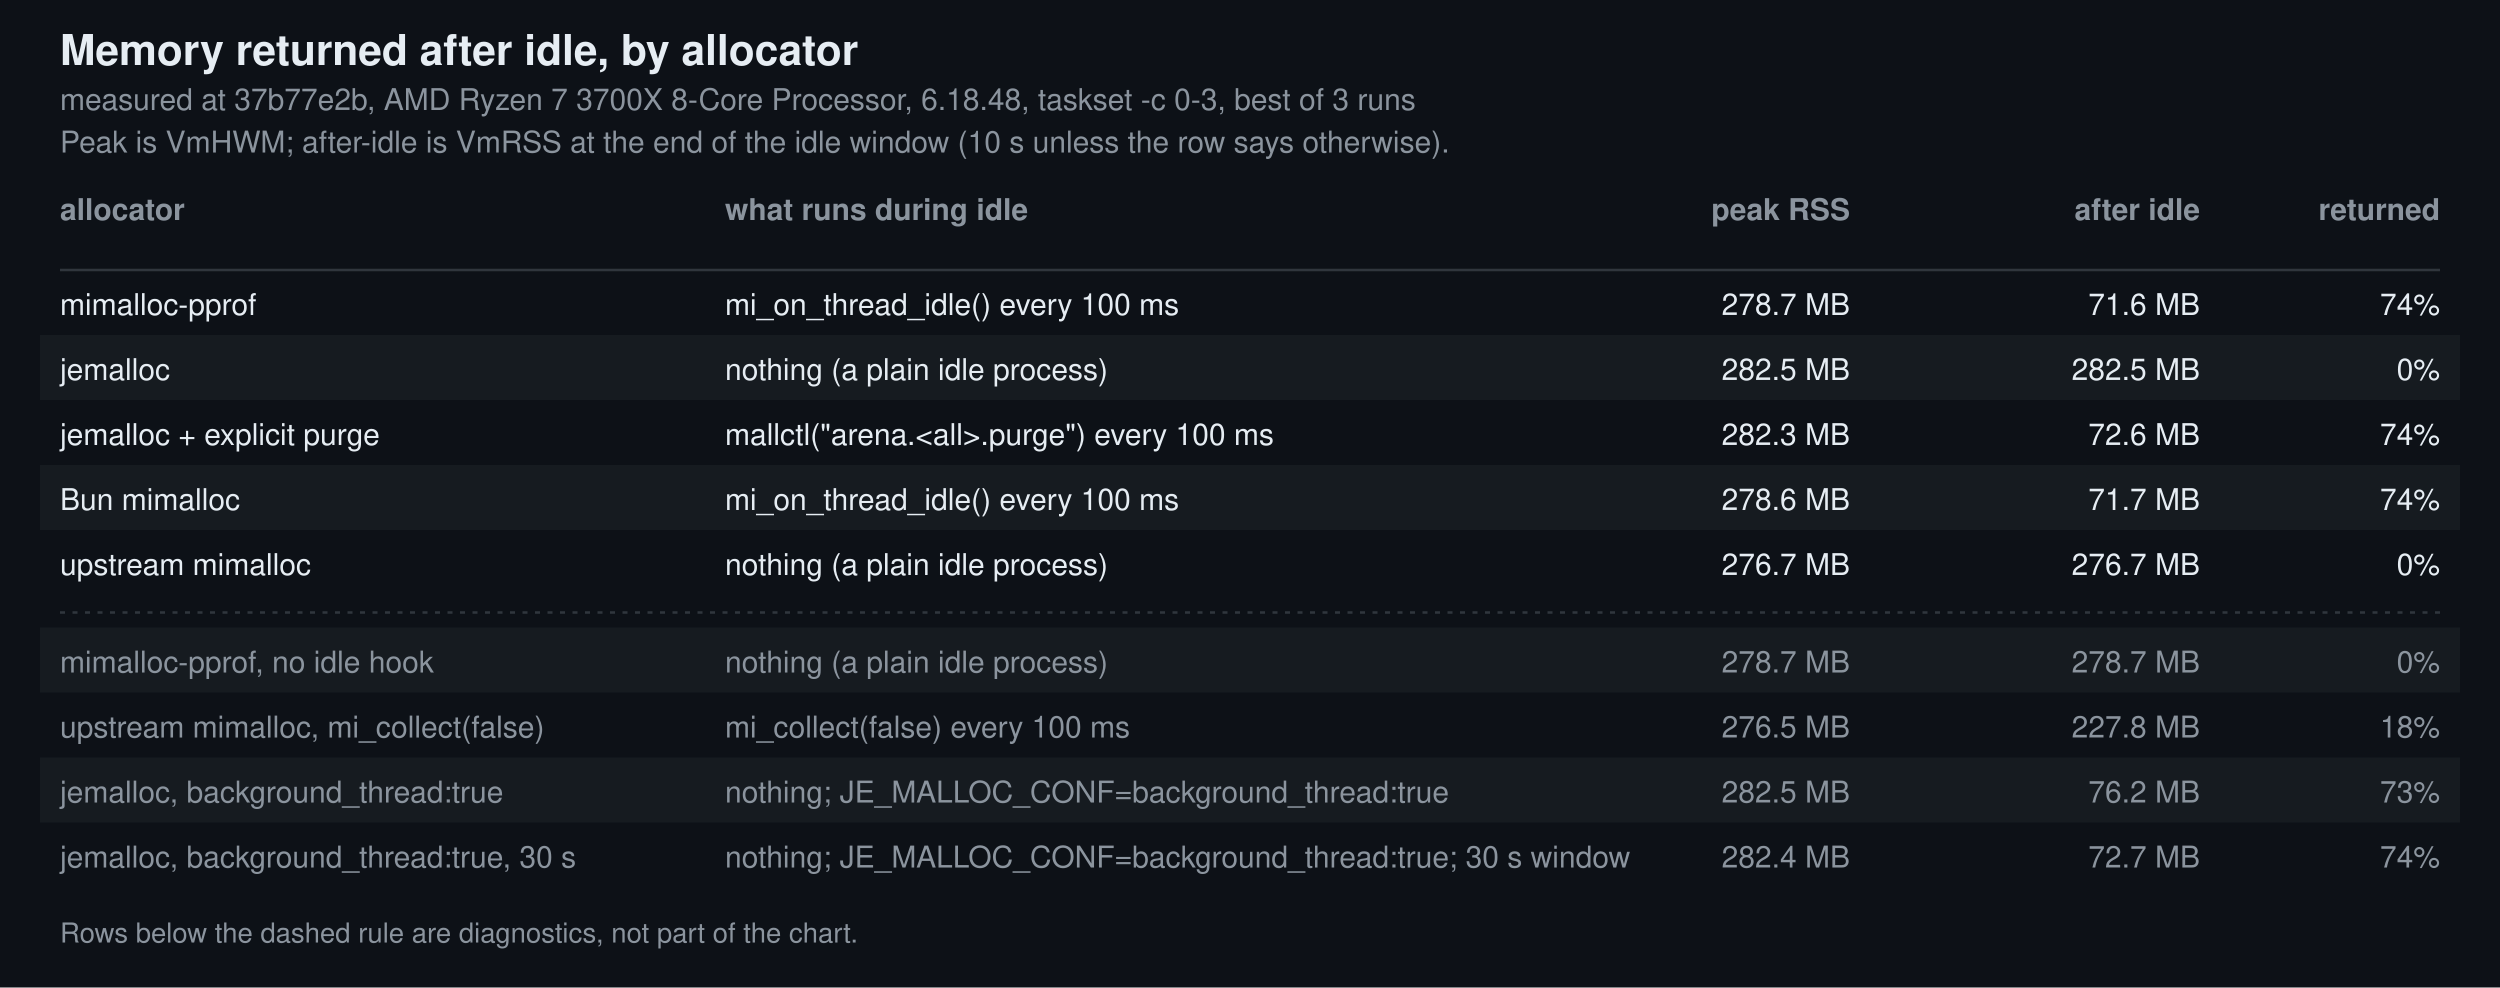
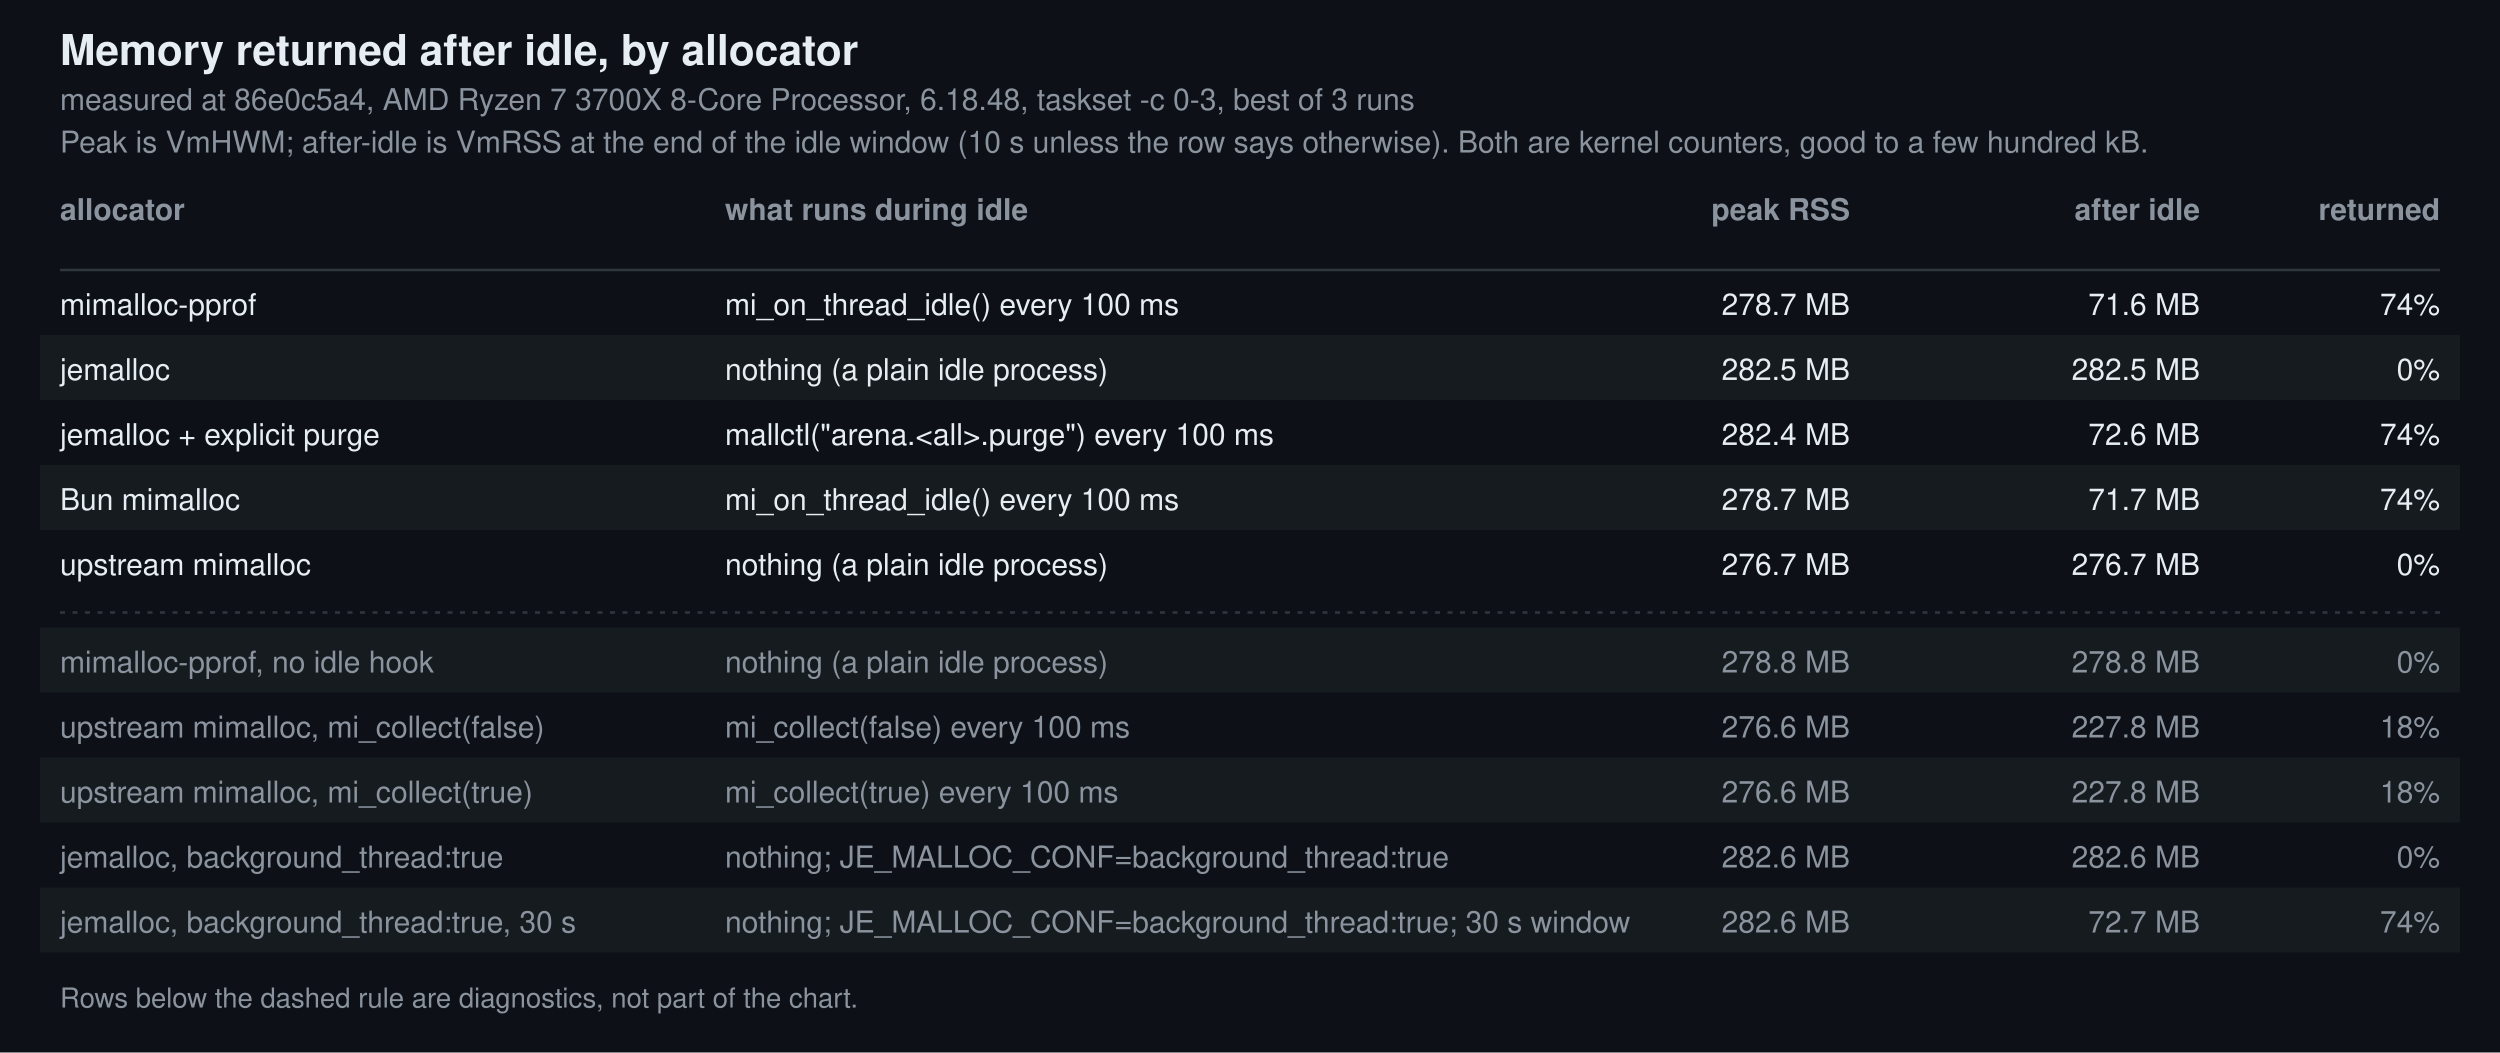
- <svg xmlns="http://www.w3.org/2000/svg" viewBox="0 0 1000 395" width="1000" height="395" role="img" aria-label="Peak RSS, RSS after 10 s idle, and percent returned, per allocator">
-   <rect width="1000" height="395" fill="#0d1117" />
+ <svg xmlns="http://www.w3.org/2000/svg" viewBox="0 0 1000 421" width="1000" height="421" role="img" aria-label="Peak RSS, RSS after 10 s idle, and percent returned, per allocator">
+   <rect width="1000" height="421" fill="#0d1117" />
  <g font-family="-apple-system,BlinkMacSystemFont,Segoe UI,Helvetica,Arial,sans-serif">
    <text x="24" y="26" font-size="17" font-weight="600" fill="#e6edf3">Memory returned after idle, by allocator</text>
-     <text x="24" y="44" font-size="12" fill="#8b949e">measured at 37b77e2b, AMD Ryzen 7 3700X 8-Core Processor, 6.18.48, taskset -c 0-3, best of 3 runs</text>
-     <text x="24" y="61" font-size="12" fill="#8b949e">Peak is VmHWM; after-idle is VmRSS at the end of the idle window (10 s unless the row says otherwise).</text>
+     <text x="24" y="44" font-size="12" fill="#8b949e">measured at 86e0c5a4, AMD Ryzen 7 3700X 8-Core Processor, 6.18.48, taskset -c 0-3, best of 3 runs</text>
+     <text x="24" y="61" font-size="12" fill="#8b949e">Peak is VmHWM; after-idle is VmRSS at the end of the idle window (10 s unless the row says otherwise). Both are kernel counters, good to a few hundred kB.</text>
    <text x="24" y="88" font-size="12" font-weight="600" text-anchor="start" fill="#8b949e">allocator</text>
    <text x="290" y="88" font-size="12" font-weight="600" text-anchor="start" fill="#8b949e">what runs during idle</text>
    <text x="740" y="88" font-size="12" font-weight="600" text-anchor="end" fill="#8b949e">peak RSS</text>
    <text x="880" y="88" font-size="12" font-weight="600" text-anchor="end" fill="#8b949e">after idle</text>
    <text x="976" y="88" font-size="12" font-weight="600" text-anchor="end" fill="#8b949e">returned</text>
    <line x1="24" y1="108" x2="976" y2="108" stroke="#30363d" stroke-width="1" />
    <text x="24" y="126" font-size="12" text-anchor="start" fill="#e6edf3">mimalloc-pprof</text>
    <text x="290" y="126" font-size="12" text-anchor="start" fill="#e6edf3">mi_on_thread_idle() every 100 ms</text>
    <text x="740" y="126" font-size="12" text-anchor="end" fill="#e6edf3">278.7 MB</text>
    <text x="880" y="126" font-size="12" text-anchor="end" fill="#e6edf3">71.6 MB</text>
    <text x="976" y="126" font-size="12" text-anchor="end" fill="#e6edf3">74%</text>
    <rect x="16" y="134" width="968" height="26" fill="#30363d" opacity="0.25" />
    <text x="24" y="152" font-size="12" text-anchor="start" fill="#e6edf3">jemalloc</text>
    <text x="290" y="152" font-size="12" text-anchor="start" fill="#e6edf3">nothing (a plain idle process)</text>
    <text x="740" y="152" font-size="12" text-anchor="end" fill="#e6edf3">282.5 MB</text>
    <text x="880" y="152" font-size="12" text-anchor="end" fill="#e6edf3">282.5 MB</text>
    <text x="976" y="152" font-size="12" text-anchor="end" fill="#e6edf3">0%</text>
    <text x="24" y="178" font-size="12" text-anchor="start" fill="#e6edf3">jemalloc + explicit purge</text>
    <text x="290" y="178" font-size="12" text-anchor="start" fill="#e6edf3">mallctl("arena.&lt;all&gt;.purge") every 100 ms</text>
-     <text x="740" y="178" font-size="12" text-anchor="end" fill="#e6edf3">282.3 MB</text>
+     <text x="740" y="178" font-size="12" text-anchor="end" fill="#e6edf3">282.4 MB</text>
    <text x="880" y="178" font-size="12" text-anchor="end" fill="#e6edf3">72.6 MB</text>
    <text x="976" y="178" font-size="12" text-anchor="end" fill="#e6edf3">74%</text>
    <rect x="16" y="186" width="968" height="26" fill="#30363d" opacity="0.25" />
    <text x="24" y="204" font-size="12" text-anchor="start" fill="#e6edf3">Bun mimalloc</text>
    <text x="290" y="204" font-size="12" text-anchor="start" fill="#e6edf3">mi_on_thread_idle() every 100 ms</text>
-     <text x="740" y="204" font-size="12" text-anchor="end" fill="#e6edf3">278.6 MB</text>
+     <text x="740" y="204" font-size="12" text-anchor="end" fill="#e6edf3">278.7 MB</text>
    <text x="880" y="204" font-size="12" text-anchor="end" fill="#e6edf3">71.7 MB</text>
    <text x="976" y="204" font-size="12" text-anchor="end" fill="#e6edf3">74%</text>
    <text x="24" y="230" font-size="12" text-anchor="start" fill="#e6edf3">upstream mimalloc</text>
    <text x="290" y="230" font-size="12" text-anchor="start" fill="#e6edf3">nothing (a plain idle process)</text>
    <text x="740" y="230" font-size="12" text-anchor="end" fill="#e6edf3">276.7 MB</text>
    <text x="880" y="230" font-size="12" text-anchor="end" fill="#e6edf3">276.7 MB</text>
    <text x="976" y="230" font-size="12" text-anchor="end" fill="#e6edf3">0%</text>
    <line x1="24" y1="245" x2="976" y2="245" stroke="#30363d" stroke-width="1" stroke-dasharray="2,3" />
    <rect x="16" y="251" width="968" height="26" fill="#30363d" opacity="0.25" />
    <text x="24" y="269" font-size="12" text-anchor="start" fill="#8b949e">mimalloc-pprof, no idle hook</text>
    <text x="290" y="269" font-size="12" text-anchor="start" fill="#8b949e">nothing (a plain idle process)</text>
-     <text x="740" y="269" font-size="12" text-anchor="end" fill="#8b949e">278.7 MB</text>
-     <text x="880" y="269" font-size="12" text-anchor="end" fill="#8b949e">278.7 MB</text>
+     <text x="740" y="269" font-size="12" text-anchor="end" fill="#8b949e">278.8 MB</text>
+     <text x="880" y="269" font-size="12" text-anchor="end" fill="#8b949e">278.8 MB</text>
    <text x="976" y="269" font-size="12" text-anchor="end" fill="#8b949e">0%</text>
    <text x="24" y="295" font-size="12" text-anchor="start" fill="#8b949e">upstream mimalloc, mi_collect(false)</text>
    <text x="290" y="295" font-size="12" text-anchor="start" fill="#8b949e">mi_collect(false) every 100 ms</text>
-     <text x="740" y="295" font-size="12" text-anchor="end" fill="#8b949e">276.5 MB</text>
+     <text x="740" y="295" font-size="12" text-anchor="end" fill="#8b949e">276.6 MB</text>
    <text x="880" y="295" font-size="12" text-anchor="end" fill="#8b949e">227.8 MB</text>
    <text x="976" y="295" font-size="12" text-anchor="end" fill="#8b949e">18%</text>
    <rect x="16" y="303" width="968" height="26" fill="#30363d" opacity="0.25" />
-     <text x="24" y="321" font-size="12" text-anchor="start" fill="#8b949e">jemalloc, background_thread:true</text>
-     <text x="290" y="321" font-size="12" text-anchor="start" fill="#8b949e">nothing; JE_MALLOC_CONF=background_thread:true</text>
-     <text x="740" y="321" font-size="12" text-anchor="end" fill="#8b949e">282.5 MB</text>
-     <text x="880" y="321" font-size="12" text-anchor="end" fill="#8b949e">76.2 MB</text>
-     <text x="976" y="321" font-size="12" text-anchor="end" fill="#8b949e">73%</text>
-     <text x="24" y="347" font-size="12" text-anchor="start" fill="#8b949e">jemalloc, background_thread:true, 30 s</text>
-     <text x="290" y="347" font-size="12" text-anchor="start" fill="#8b949e">nothing; JE_MALLOC_CONF=background_thread:true; 30 s window</text>
-     <text x="740" y="347" font-size="12" text-anchor="end" fill="#8b949e">282.4 MB</text>
-     <text x="880" y="347" font-size="12" text-anchor="end" fill="#8b949e">72.7 MB</text>
-     <text x="976" y="347" font-size="12" text-anchor="end" fill="#8b949e">74%</text>
-     <text x="24" y="377" font-size="11" fill="#8b949e">Rows below the dashed rule are diagnostics, not part of the chart.</text>
+     <text x="24" y="321" font-size="12" text-anchor="start" fill="#8b949e">upstream mimalloc, mi_collect(true)</text>
+     <text x="290" y="321" font-size="12" text-anchor="start" fill="#8b949e">mi_collect(true) every 100 ms</text>
+     <text x="740" y="321" font-size="12" text-anchor="end" fill="#8b949e">276.6 MB</text>
+     <text x="880" y="321" font-size="12" text-anchor="end" fill="#8b949e">227.8 MB</text>
+     <text x="976" y="321" font-size="12" text-anchor="end" fill="#8b949e">18%</text>
+     <text x="24" y="347" font-size="12" text-anchor="start" fill="#8b949e">jemalloc, background_thread:true</text>
+     <text x="290" y="347" font-size="12" text-anchor="start" fill="#8b949e">nothing; JE_MALLOC_CONF=background_thread:true</text>
+     <text x="740" y="347" font-size="12" text-anchor="end" fill="#8b949e">282.6 MB</text>
+     <text x="880" y="347" font-size="12" text-anchor="end" fill="#8b949e">282.6 MB</text>
+     <text x="976" y="347" font-size="12" text-anchor="end" fill="#8b949e">0%</text>
+     <rect x="16" y="355" width="968" height="26" fill="#30363d" opacity="0.25" />
+     <text x="24" y="373" font-size="12" text-anchor="start" fill="#8b949e">jemalloc, background_thread:true, 30 s</text>
+     <text x="290" y="373" font-size="12" text-anchor="start" fill="#8b949e">nothing; JE_MALLOC_CONF=background_thread:true; 30 s window</text>
+     <text x="740" y="373" font-size="12" text-anchor="end" fill="#8b949e">282.6 MB</text>
+     <text x="880" y="373" font-size="12" text-anchor="end" fill="#8b949e">72.7 MB</text>
+     <text x="976" y="373" font-size="12" text-anchor="end" fill="#8b949e">74%</text>
+     <text x="24" y="403" font-size="11" fill="#8b949e">Rows below the dashed rule are diagnostics, not part of the chart.</text>
  </g>
</svg>
